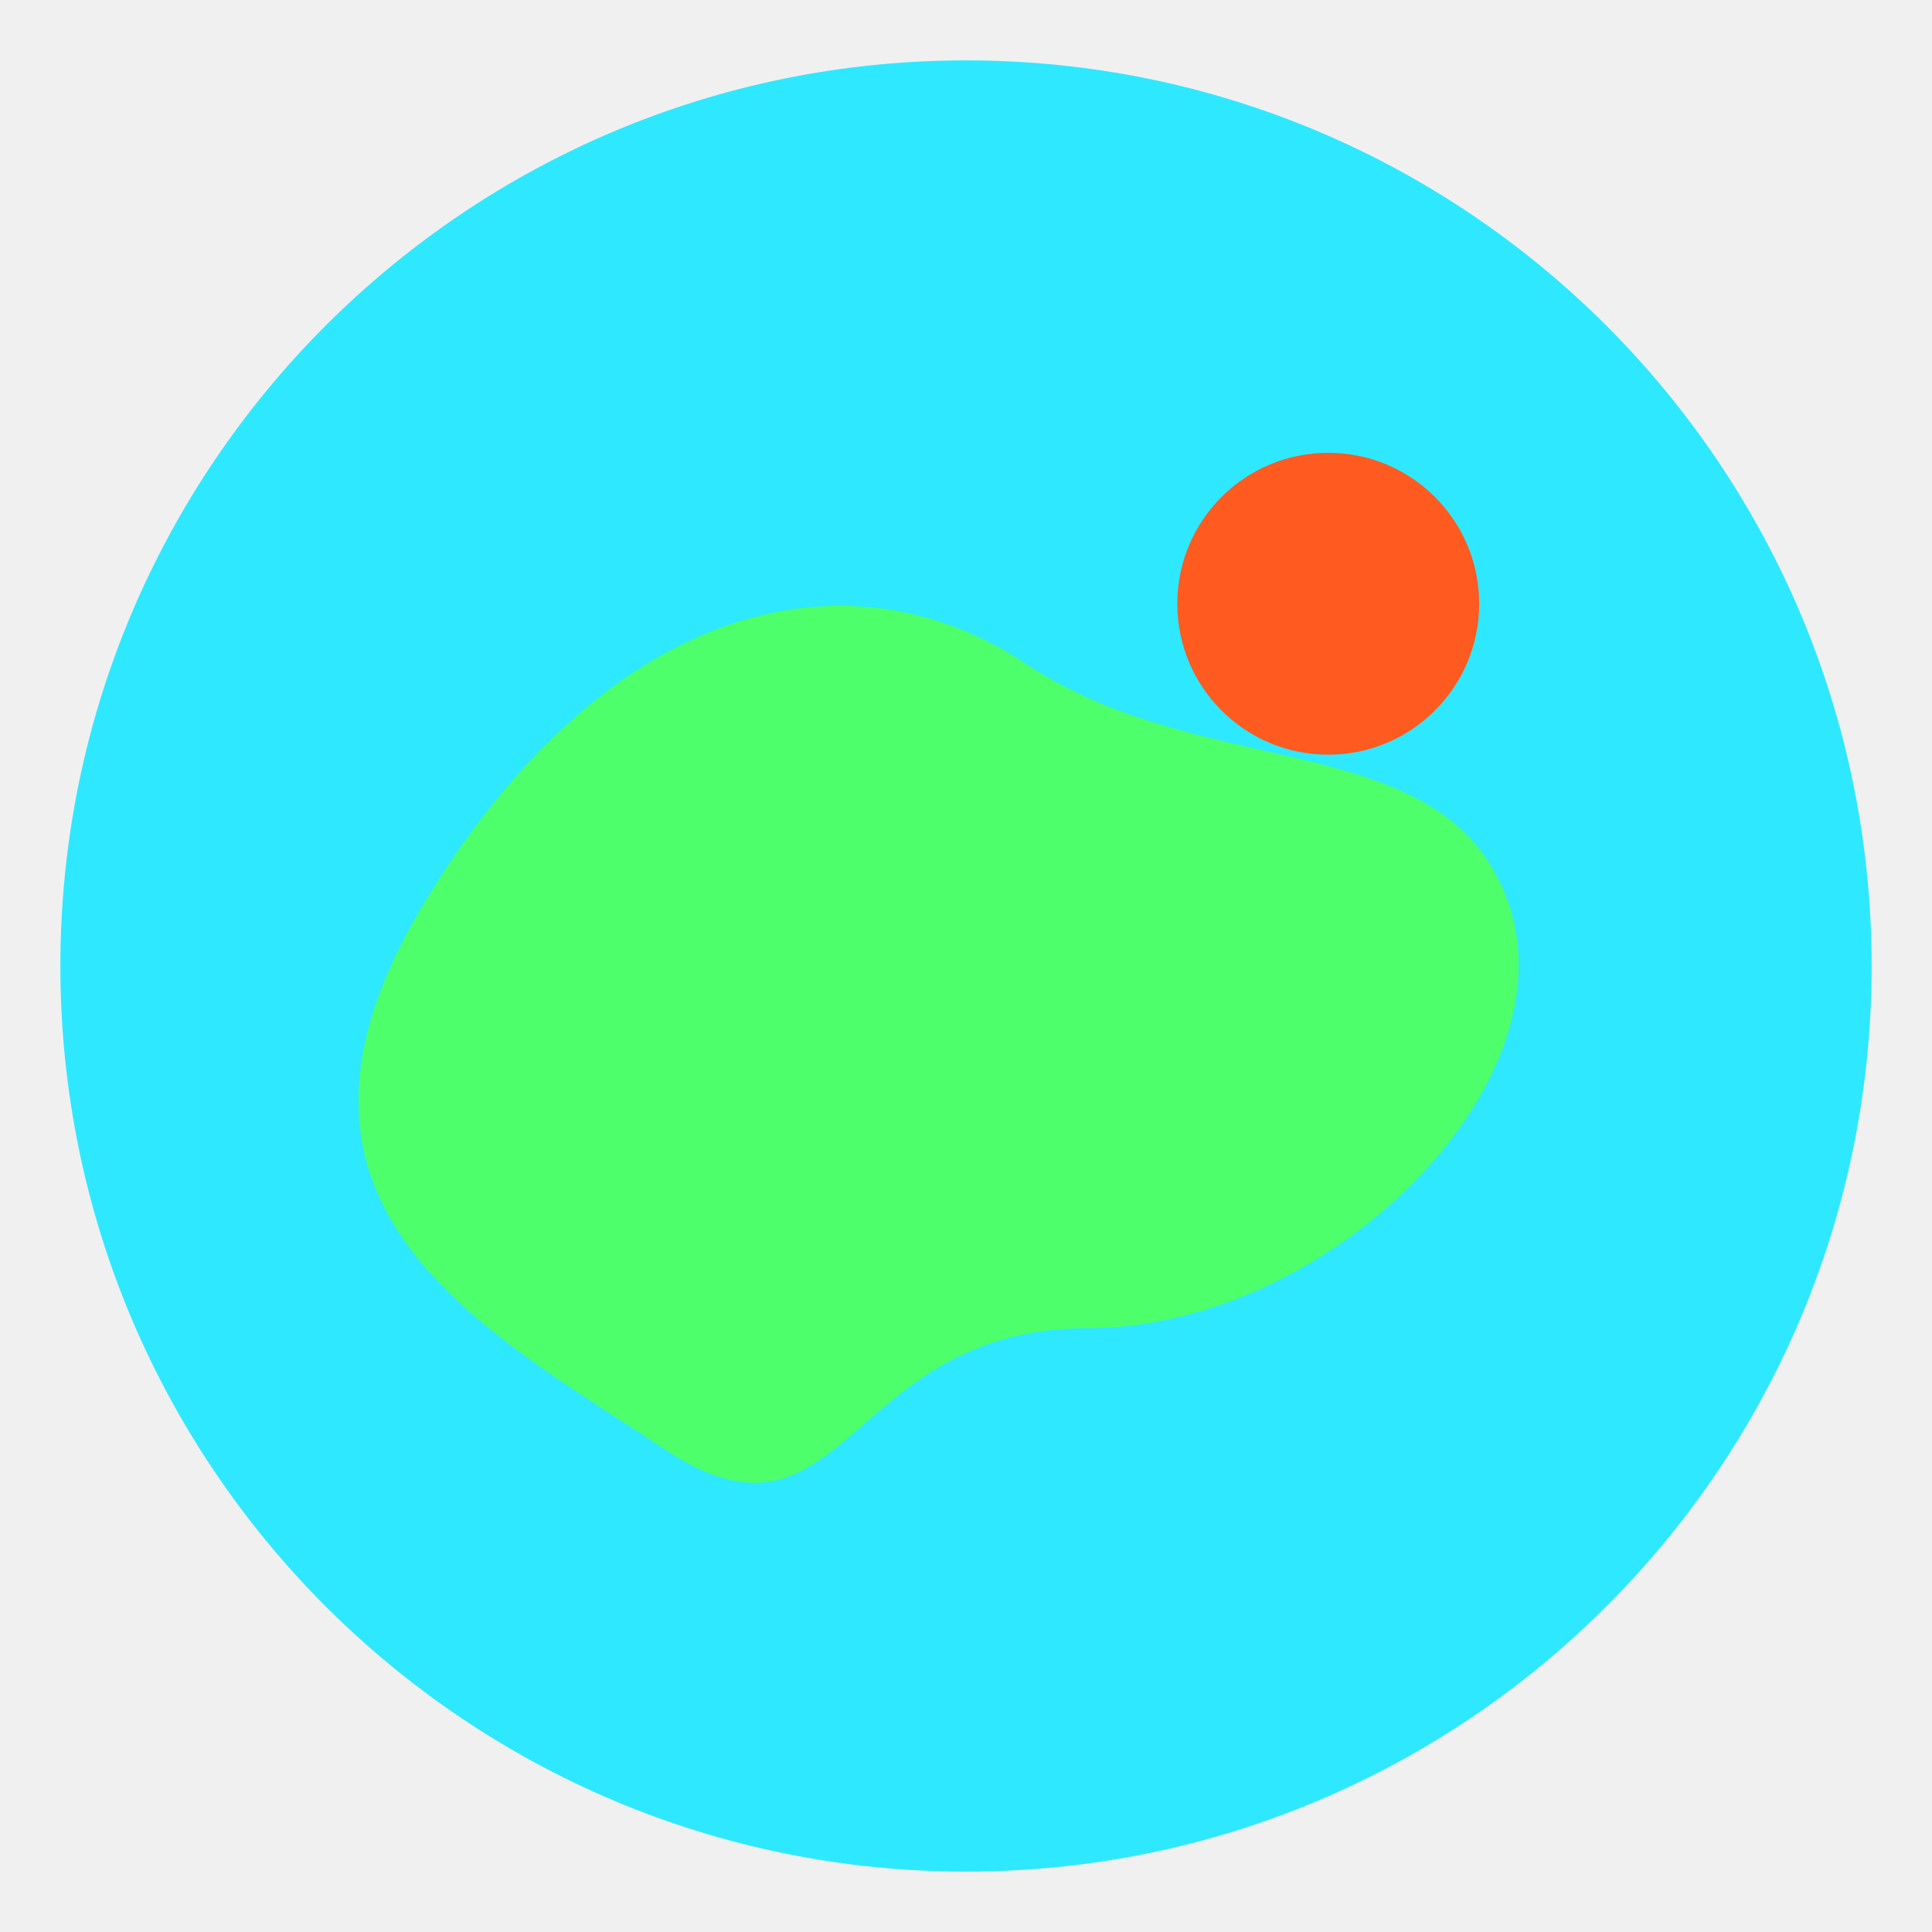
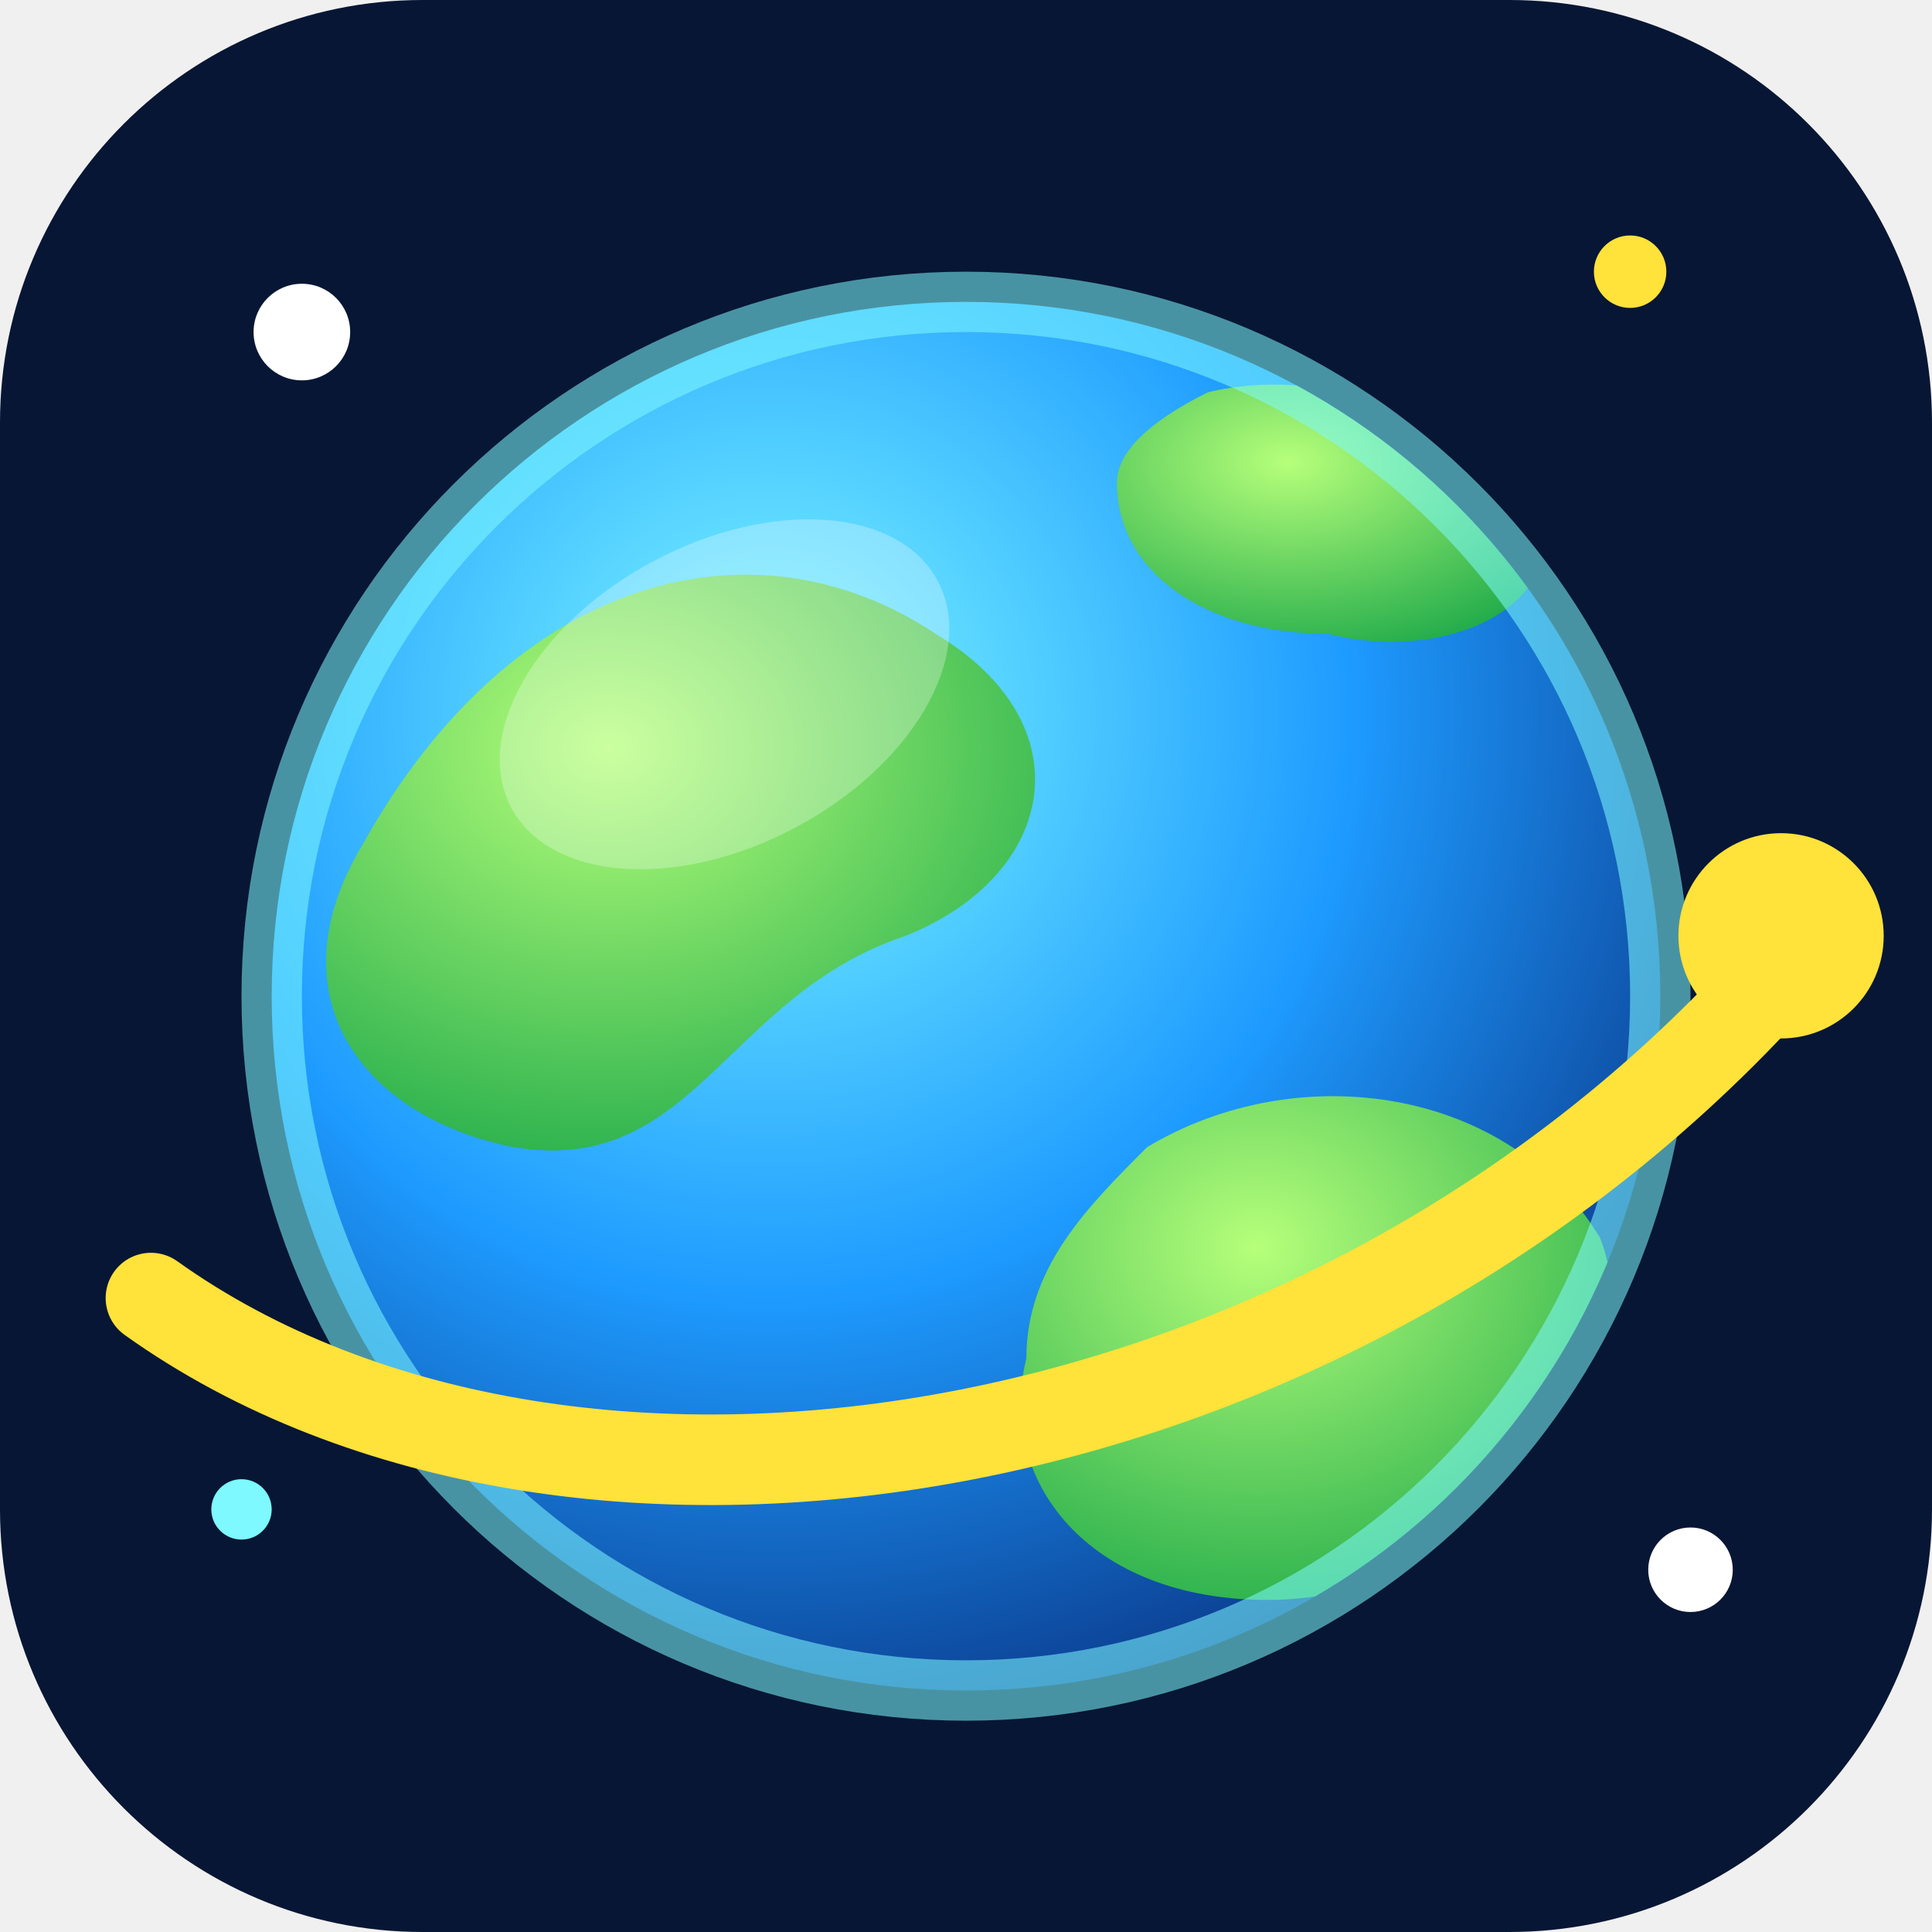
<svg xmlns="http://www.w3.org/2000/svg" viewBox="0 0 64 64">
-   <circle cx="32" cy="32" r="30" fill="#2ee8ff" />
-   <path d="M14 30c6-10 14-12 20-8s14 2 16 8-6 14-14 14-8 8-14 4-14-8-8-18z" fill="#4dff6a" />
-   <circle cx="44" cy="20" r="5" fill="#ff5a1f" />
+   <defs>
+     <radialGradient id="s" cx="36%" cy="30%" r="75%">
+       <stop offset="0" stop-color="#7df9ff" />
+       <stop offset=".55" stop-color="#1e9bff" />
+       <stop offset="1" stop-color="#0a3a8c" />
+     </radialGradient>
+     <radialGradient id="g" cx="40%" cy="30%" r="80%">
+       <stop offset="0" stop-color="#b6ff7a" />
+       <stop offset="1" stop-color="#1faa4a" />
+     </radialGradient>
+     <clipPath id="c">
+       <circle cx="32" cy="33" r="23" />
+     </clipPath>
+   </defs>
+   <rect width="64" height="64" rx="14" fill="#071634" />
+   <circle cx="10" cy="11" r="1.6" fill="#fff" />
+   <circle cx="54" cy="9" r="1.2" fill="#ffe23a" />
+   <circle cx="56" cy="52" r="1.4" fill="#fff" />
+   <circle cx="8" cy="50" r="1" fill="#7df9ff" />
+   <circle cx="32" cy="33" r="23" fill="url(#s)" />
+   <g clip-path="url(#c)" fill="url(#g)">
+     <path d="M12 28c5-9 13-11 19-7 5 3 4 8-1 10-6 2-7 8-13 7-5-1-8-5-5-10z" />
+     <path d="M38 38c5-3 12-2 15 3 2 5-4 12-11 12-6 0-9-4-8-8 0-3 2-5 4-7z" />
+     <path d="M40 13c4-1 9 1 11 4 1 3-3 5-7 4-4 0-7-2-7-5 0-1 1-2 3-3z" />
+   </g>
+   <circle cx="32" cy="33" r="23" fill="none" stroke="#7df9ff" stroke-opacity=".55" stroke-width="2" />
+   <ellipse cx="24" cy="23" rx="8" ry="5" fill="#fff" opacity=".28" transform="rotate(-28 24 23)" />
+   <path d="M5 43c14 10 40 6 55-12" fill="none" stroke="#ffe23a" stroke-width="3" stroke-linecap="round" />
+   <circle cx="59" cy="31" r="3.4" fill="#ffe23a" />
</svg>
